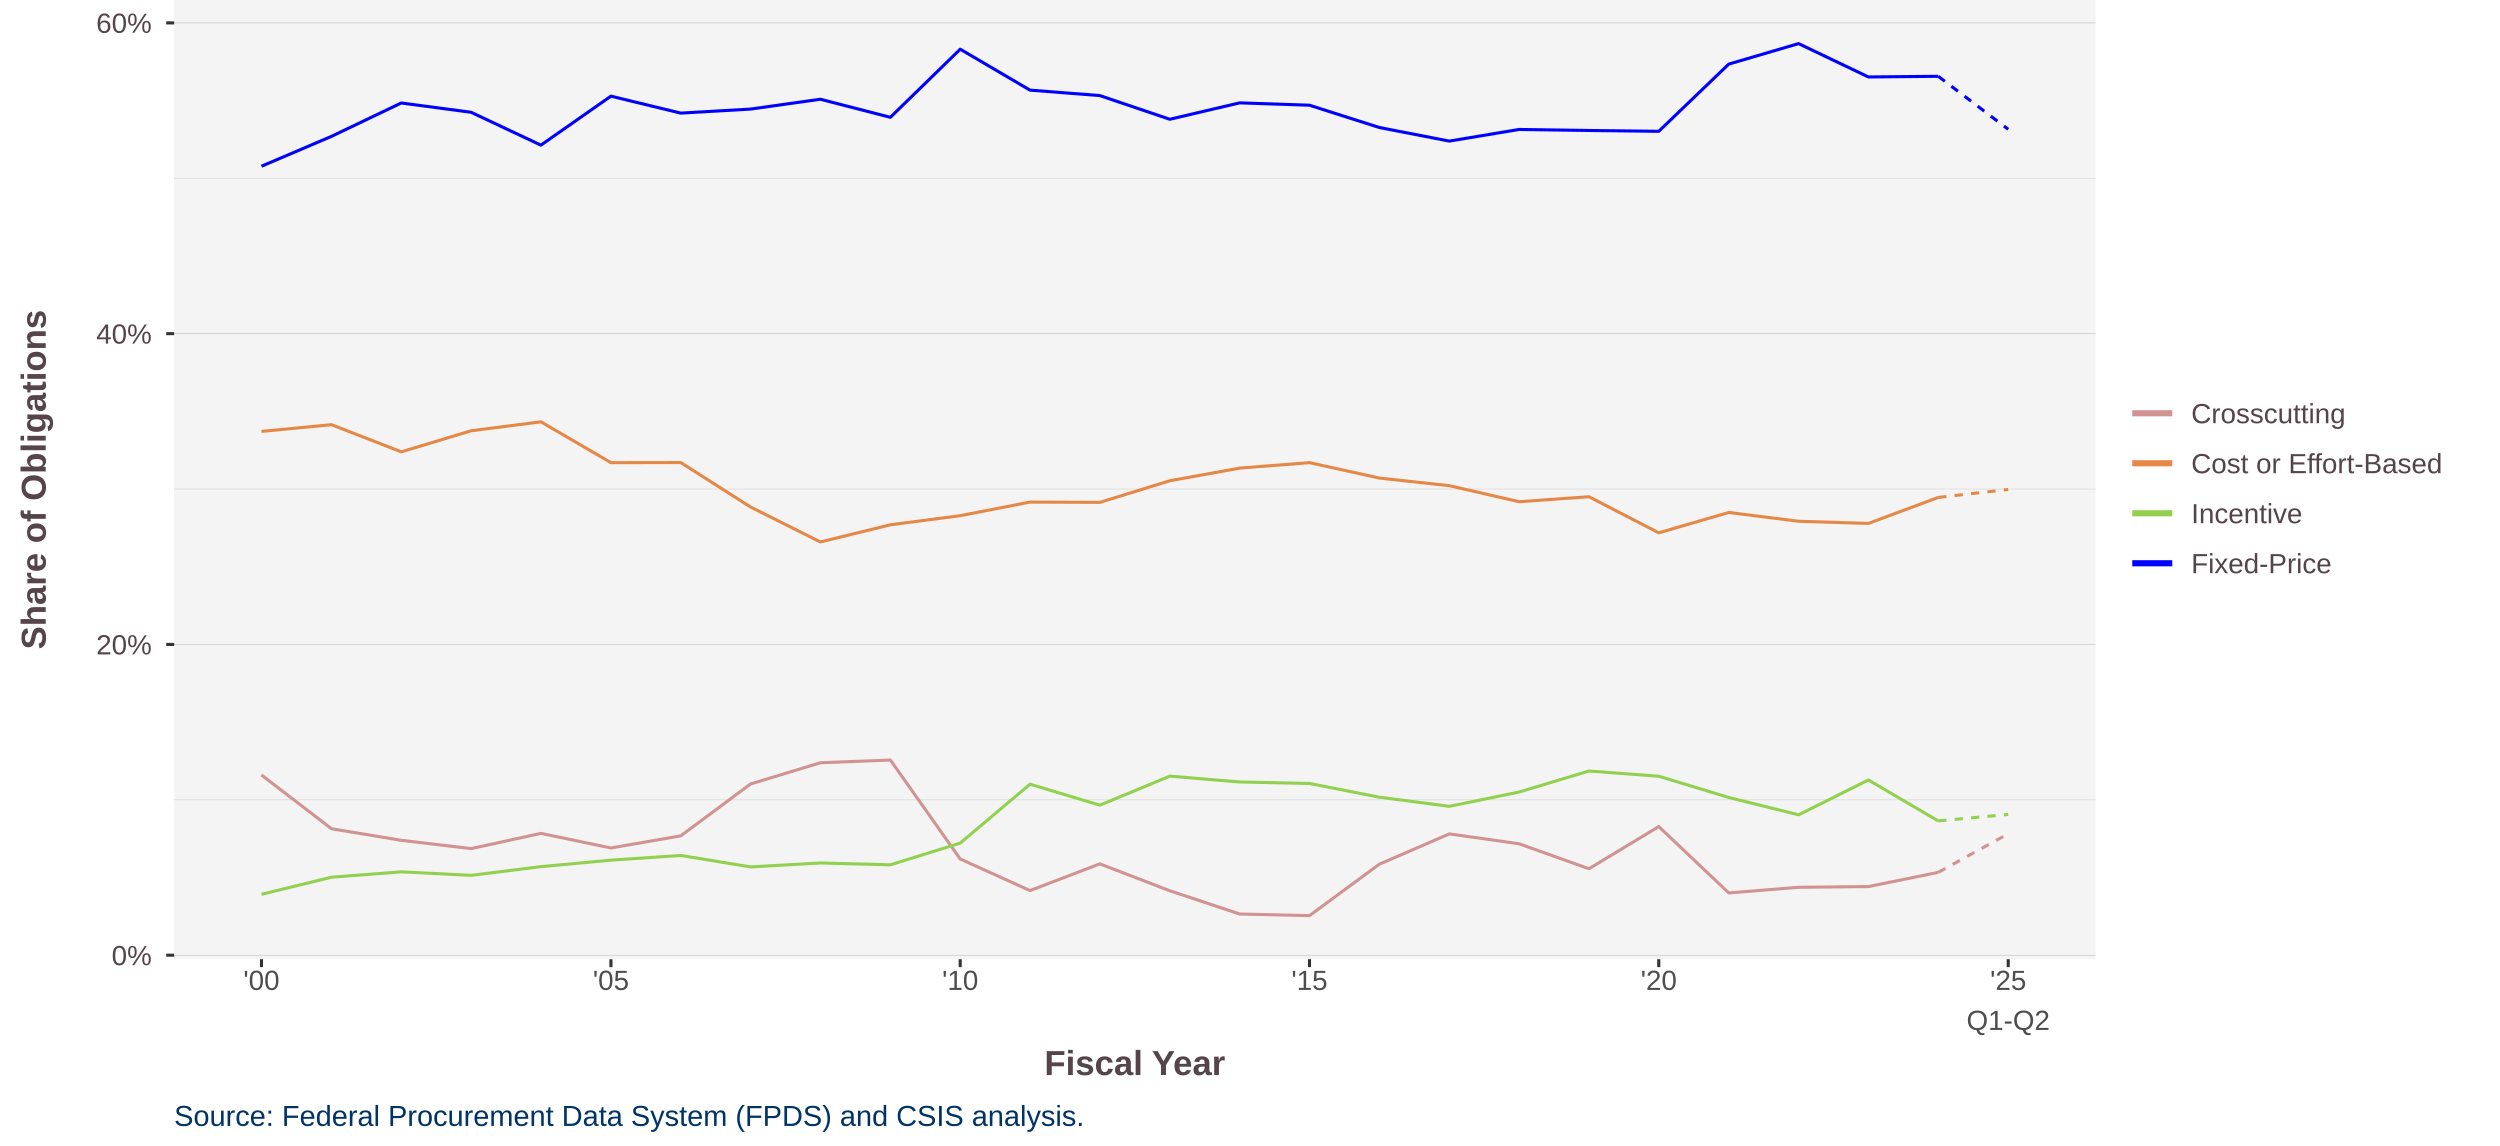
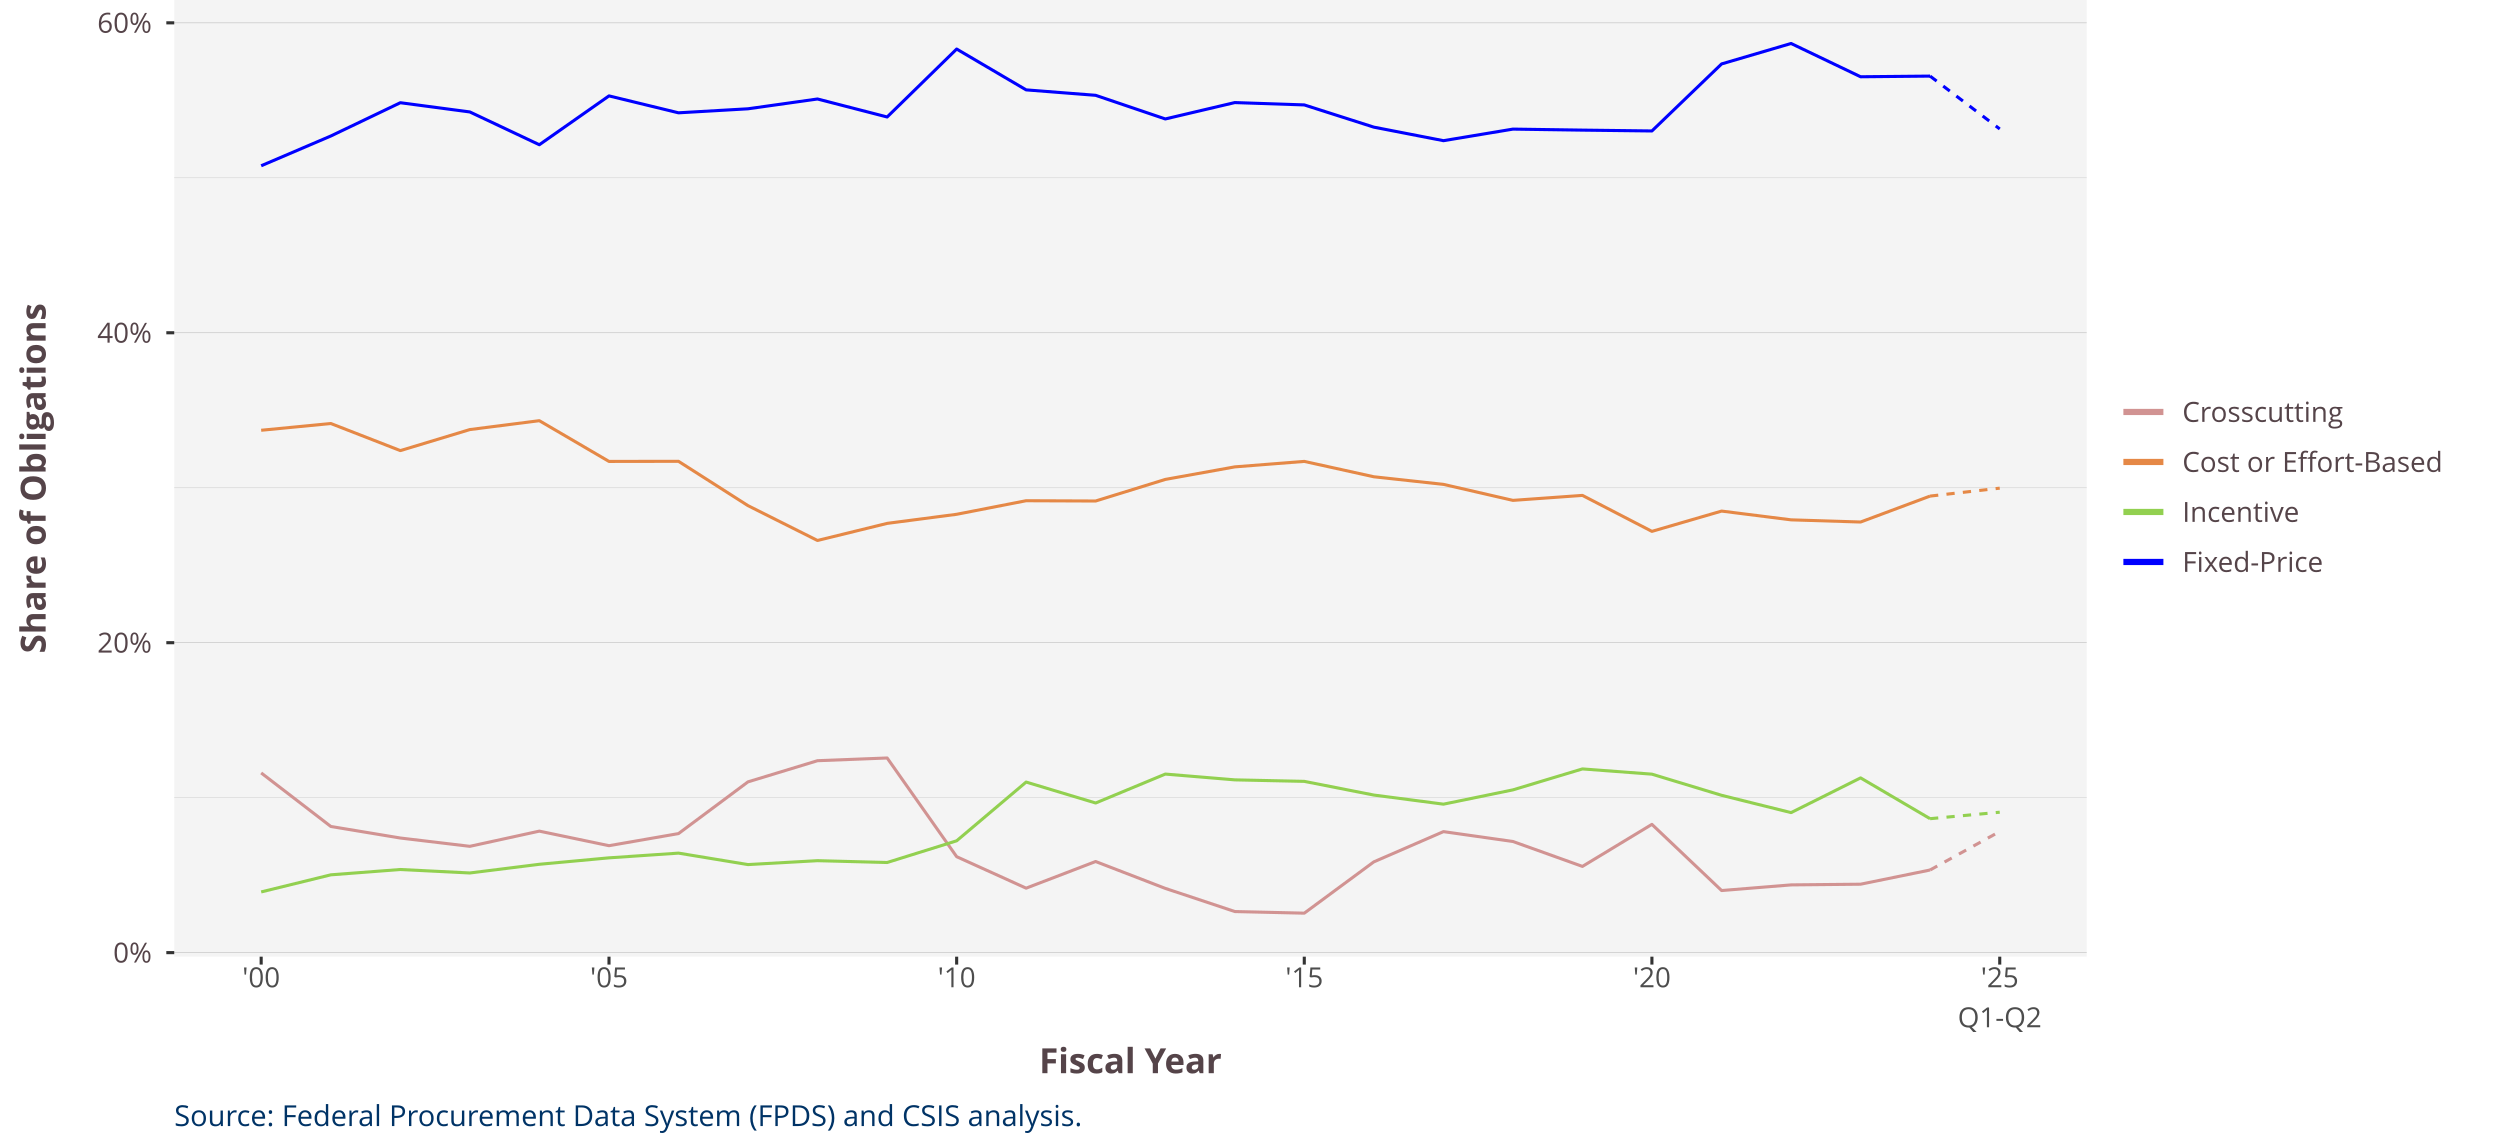
<svg xmlns="http://www.w3.org/2000/svg" class="svglite" width="864.00pt" height="396.00pt" viewBox="0 0 864.00 396.00">
  <defs>
    <style type="text/css">
    .svglite line, .svglite polyline, .svglite polygon, .svglite path, .svglite rect, .svglite circle {
      fill: none;
      stroke: #000000;
      stroke-linecap: round;
      stroke-linejoin: round;
      stroke-miterlimit: 10.00;
    }
    .svglite text {
      white-space: pre;
    }
  </style>
  </defs>
  <rect width="100%" height="100%" style="stroke: none; fill: #FFFFFF;" />
  <defs>
    <clipPath id="cpMC4wMHw4NjQuMDB8MC4wMHwzOTYuMDA=">
      <rect x="0.00" y="0.00" width="864.00" height="396.00" />
    </clipPath>
  </defs>
  <g clip-path="url(#cpMC4wMHw4NjQuMDB8MC4wMHwzOTYuMDA=)">
    <rect x="0.00" y="0.00" width="864.00" height="396.00" style="stroke-width: 1.07; stroke: #FFFFFF; fill: #FFFFFF;" />
  </g>
  <defs>
-     <clipPath id="cpNjAuMTh8NzI0LjIyfDAuMDB8MzMxLjUx">
-       <rect x="60.18" y="0.00" width="664.05" height="331.51" />
+     <clipPath id="cpNjAuMjJ8NzIxLjE2fDAuMDB8MzMwLjYy">
+       <rect x="60.22" y="0.00" width="660.94" height="330.62" />
    </clipPath>
  </defs>
-   <g clip-path="url(#cpNjAuMTh8NzI0LjIyfDAuMDB8MzMxLjUx)">
-     <rect x="60.18" y="-0" width="664.05" height="331.51" style="stroke-width: 1.07; stroke: none; fill: #F4F4F4;" />
-     <polyline points="60.18,276.42 724.22,276.42 " style="stroke-width: 0.21; stroke: #D3D3D3; stroke-linecap: butt;" />
-     <polyline points="60.18,169.01 724.22,169.01 " style="stroke-width: 0.21; stroke: #D3D3D3; stroke-linecap: butt;" />
-     <polyline points="60.18,61.61 724.22,61.61 " style="stroke-width: 0.21; stroke: #D3D3D3; stroke-linecap: butt;" />
-     <polyline points="60.18,330.12 724.22,330.12 " style="stroke-width: 0.21; stroke: #BEBEBE; stroke-linecap: butt;" />
-     <polyline points="60.18,222.72 724.22,222.72 " style="stroke-width: 0.21; stroke: #BEBEBE; stroke-linecap: butt;" />
-     <polyline points="60.18,115.31 724.22,115.31 " style="stroke-width: 0.21; stroke: #BEBEBE; stroke-linecap: butt;" />
-     <polyline points="60.18,7.91 724.22,7.91 " style="stroke-width: 0.21; stroke: #BEBEBE; stroke-linecap: butt;" />
-     <polyline points="90.36,267.84 114.56,286.41 138.68,290.41 162.81,293.28 186.94,288.02 211.14,293.06 235.27,288.87 259.39,270.94 283.52,263.61 307.72,262.67 331.85,296.87 355.97,307.78 380.10,298.55 404.30,307.86 428.43,315.88 452.56,316.44 476.68,298.68 500.88,288.19 525.01,291.61 549.14,300.24 573.27,285.67 597.46,308.60 621.59,306.65 645.72,306.40 669.85,301.48 " style="stroke-width: 1.07; stroke: #D19392; stroke-linecap: butt;" />
-     <polyline points="669.85,301.48 694.04,288.15 " style="stroke-width: 1.07; stroke: #D19392; stroke-dasharray: 2.85,2.85; stroke-linecap: butt;" />
-     <polyline points="90.36,149.10 114.56,146.77 138.68,156.16 162.81,148.87 186.94,145.78 211.14,159.90 235.27,159.86 259.39,175.22 283.52,187.30 307.72,181.37 331.85,178.22 355.97,173.52 380.10,173.62 404.30,166.14 428.43,161.78 452.56,159.89 476.68,165.22 500.88,167.85 525.01,173.40 549.14,171.67 573.27,184.14 597.46,177.11 621.59,180.15 645.72,180.90 669.85,171.91 " style="stroke-width: 1.07; stroke: #E58846; stroke-linecap: butt;" />
-     <polyline points="669.85,171.91 694.04,169.16 " style="stroke-width: 1.07; stroke: #E58846; stroke-dasharray: 2.85,2.85; stroke-linecap: butt;" />
-     <polyline points="90.36,309.08 114.56,303.16 138.68,301.31 162.81,302.52 186.94,299.51 211.14,297.27 235.27,295.64 259.39,299.60 283.52,298.25 307.72,298.88 331.85,291.37 355.97,271.01 380.10,278.27 404.30,268.24 428.43,270.25 452.56,270.77 476.68,275.51 500.88,278.67 525.01,273.72 549.14,266.46 573.27,268.27 597.46,275.61 621.59,281.60 645.72,269.56 669.85,283.71 " style="stroke-width: 1.07; stroke: #92D050; stroke-linecap: butt;" />
-     <polyline points="669.85,283.71 694.04,281.46 " style="stroke-width: 1.07; stroke: #92D050; stroke-dasharray: 2.85,2.85; stroke-linecap: butt;" />
-     <polyline points="90.36,57.45 114.56,47.13 138.68,35.59 162.81,38.80 186.94,50.16 211.14,33.23 235.27,39.09 259.39,37.70 283.52,34.30 307.72,40.54 331.85,17.00 355.97,31.15 380.10,33.03 404.30,41.22 428.43,35.55 452.56,36.36 476.68,44.06 500.88,48.76 525.01,44.74 549.14,45.09 573.27,45.38 597.46,22.15 621.59,15.07 645.72,26.60 669.85,26.37 " style="stroke-width: 1.07; stroke: #0000FF; stroke-linecap: butt;" />
-     <polyline points="669.85,26.37 694.04,44.69 " style="stroke-width: 1.07; stroke: #0000FF; stroke-dasharray: 2.85,2.85; stroke-linecap: butt;" />
+   <g clip-path="url(#cpNjAuMjJ8NzIxLjE2fDAuMDB8MzMwLjYy)">
+     <rect x="60.22" y="-0" width="660.94" height="330.62" style="stroke-width: 1.07; stroke: none; fill: #F4F4F4;" />
+     <polyline points="60.22,275.67 721.16,275.67 " style="stroke-width: 0.21; stroke: #D3D3D3; stroke-linecap: butt;" />
+     <polyline points="60.22,168.56 721.16,168.56 " style="stroke-width: 0.21; stroke: #D3D3D3; stroke-linecap: butt;" />
+     <polyline points="60.22,61.44 721.16,61.44 " style="stroke-width: 0.21; stroke: #D3D3D3; stroke-linecap: butt;" />
+     <polyline points="60.22,329.23 721.16,329.23 " style="stroke-width: 0.21; stroke: #BEBEBE; stroke-linecap: butt;" />
+     <polyline points="60.22,222.12 721.16,222.12 " style="stroke-width: 0.21; stroke: #BEBEBE; stroke-linecap: butt;" />
+     <polyline points="60.22,115.00 721.16,115.00 " style="stroke-width: 0.21; stroke: #BEBEBE; stroke-linecap: butt;" />
+     <polyline points="60.22,7.89 721.16,7.89 " style="stroke-width: 0.21; stroke: #BEBEBE; stroke-linecap: butt;" />
+     <polyline points="90.26,267.12 114.34,285.63 138.36,289.62 162.38,292.49 186.39,287.24 210.47,292.27 234.49,288.09 258.50,270.21 282.52,262.90 306.60,261.96 330.62,296.07 354.63,306.95 378.65,297.74 402.73,307.03 426.75,315.03 450.76,315.59 474.78,297.87 498.86,287.41 522.87,290.82 546.89,299.43 570.90,284.90 594.99,307.77 619.00,305.82 643.02,305.58 667.03,300.67 " style="stroke-width: 1.07; stroke: #D19392; stroke-linecap: butt;" />
+     <polyline points="667.03,300.67 691.11,287.37 " style="stroke-width: 1.07; stroke: #D19392; stroke-dasharray: 2.85,2.85; stroke-linecap: butt;" />
+     <polyline points="90.26,148.70 114.34,146.37 138.36,155.73 162.38,148.46 186.39,145.39 210.47,159.47 234.49,159.43 258.50,174.75 282.52,186.79 306.60,180.88 330.62,177.74 354.63,173.05 378.65,173.15 402.73,165.69 426.75,161.35 450.76,159.46 474.78,164.77 498.86,167.40 522.87,172.93 546.89,171.21 570.90,183.64 594.99,176.63 619.00,179.66 643.02,180.41 667.03,171.45 " style="stroke-width: 1.07; stroke: #E58846; stroke-linecap: butt;" />
+     <polyline points="667.03,171.45 691.11,168.71 " style="stroke-width: 1.07; stroke: #E58846; stroke-dasharray: 2.85,2.85; stroke-linecap: butt;" />
+     <polyline points="90.26,308.25 114.34,302.34 138.36,300.50 162.38,301.70 186.39,298.70 210.47,296.47 234.49,294.84 258.50,298.80 282.52,297.45 306.60,298.08 330.62,290.58 354.63,270.28 378.65,277.52 402.73,267.52 426.75,269.52 450.76,270.04 474.78,274.77 498.86,277.92 522.87,272.98 546.89,265.74 570.90,267.55 594.99,274.86 619.00,280.84 643.02,268.84 667.03,282.94 " style="stroke-width: 1.07; stroke: #92D050; stroke-linecap: butt;" />
+     <polyline points="667.03,282.94 691.11,280.70 " style="stroke-width: 1.07; stroke: #92D050; stroke-dasharray: 2.85,2.85; stroke-linecap: butt;" />
+     <polyline points="90.26,57.29 114.34,47.00 138.36,35.50 162.38,38.69 186.39,50.02 210.47,33.14 234.49,38.99 258.50,37.60 282.52,34.21 306.60,40.43 330.62,16.95 354.63,31.06 378.65,32.94 402.73,41.11 426.75,35.45 450.76,36.26 474.78,43.94 498.86,48.62 522.87,44.62 546.89,44.97 570.90,45.26 594.99,22.09 619.00,15.03 643.02,26.53 667.03,26.30 " style="stroke-width: 1.07; stroke: #0000FF; stroke-linecap: butt;" />
+     <polyline points="667.03,26.30 691.11,44.57 " style="stroke-width: 1.07; stroke: #0000FF; stroke-dasharray: 2.85,2.85; stroke-linecap: butt;" />
  </g>
  <g clip-path="url(#cpMC4wMHw4NjQuMDB8MC4wMHwzOTYuMDA=)">
-     <text x="52.46" y="333.56" text-anchor="end" style="font-size: 9.60px;fill: #554449; font-family: &quot;Arial&quot;;" textLength="13.86px" lengthAdjust="spacingAndGlyphs">0%</text>
-     <text x="52.46" y="226.15" text-anchor="end" style="font-size: 9.60px;fill: #554449; font-family: &quot;Arial&quot;;" textLength="19.20px" lengthAdjust="spacingAndGlyphs">20%</text>
-     <text x="52.46" y="118.75" text-anchor="end" style="font-size: 9.60px;fill: #554449; font-family: &quot;Arial&quot;;" textLength="19.20px" lengthAdjust="spacingAndGlyphs">40%</text>
-     <text x="52.46" y="11.34" text-anchor="end" style="font-size: 9.60px;fill: #554449; font-family: &quot;Arial&quot;;" textLength="19.20px" lengthAdjust="spacingAndGlyphs">60%</text>
-     <polyline points="57.44,330.12 60.18,330.12 " style="stroke-width: 1.07; stroke: #333333; stroke-linecap: butt;" />
-     <polyline points="57.44,222.72 60.18,222.72 " style="stroke-width: 1.07; stroke: #333333; stroke-linecap: butt;" />
-     <polyline points="57.44,115.31 60.18,115.31 " style="stroke-width: 1.07; stroke: #333333; stroke-linecap: butt;" />
-     <polyline points="57.44,7.91 60.18,7.91 " style="stroke-width: 1.07; stroke: #333333; stroke-linecap: butt;" />
-     <polyline points="90.36,334.25 90.36,331.51 " style="stroke-width: 1.07; stroke: #333333; stroke-linecap: butt;" />
-     <polyline points="211.14,334.25 211.14,331.51 " style="stroke-width: 1.07; stroke: #333333; stroke-linecap: butt;" />
-     <polyline points="331.85,334.25 331.85,331.51 " style="stroke-width: 1.07; stroke: #333333; stroke-linecap: butt;" />
-     <polyline points="452.56,334.25 452.56,331.51 " style="stroke-width: 1.07; stroke: #333333; stroke-linecap: butt;" />
-     <polyline points="573.27,334.25 573.27,331.51 " style="stroke-width: 1.07; stroke: #333333; stroke-linecap: butt;" />
-     <polyline points="694.04,334.25 694.04,331.51 " style="stroke-width: 1.07; stroke: #333333; stroke-linecap: butt;" />
-     <text x="90.36" y="342.12" text-anchor="middle" style="font-size: 9.60px;fill: #4D4D4D; font-family: &quot;Arial&quot;;" textLength="12.50px" lengthAdjust="spacingAndGlyphs">'00</text>
-     <text x="211.14" y="342.12" text-anchor="middle" style="font-size: 9.60px;fill: #4D4D4D; font-family: &quot;Arial&quot;;" textLength="12.50px" lengthAdjust="spacingAndGlyphs">'05</text>
-     <text x="331.85" y="342.12" text-anchor="middle" style="font-size: 9.60px;fill: #4D4D4D; font-family: &quot;Arial&quot;;" textLength="12.50px" lengthAdjust="spacingAndGlyphs">'10</text>
-     <text x="452.56" y="342.12" text-anchor="middle" style="font-size: 9.60px;fill: #4D4D4D; font-family: &quot;Arial&quot;;" textLength="12.50px" lengthAdjust="spacingAndGlyphs">'15</text>
-     <text x="573.27" y="342.12" text-anchor="middle" style="font-size: 9.60px;fill: #4D4D4D; font-family: &quot;Arial&quot;;" textLength="12.50px" lengthAdjust="spacingAndGlyphs">'20</text>
-     <text x="694.04" y="342.12" text-anchor="middle" style="font-size: 9.60px;fill: #4D4D4D; font-family: &quot;Arial&quot;;" textLength="12.50px" lengthAdjust="spacingAndGlyphs">'25</text>
-     <text x="694.04" y="355.94" text-anchor="middle" style="font-size: 9.60px;fill: #4D4D4D; font-family: &quot;Arial&quot;;" textLength="28.79px" lengthAdjust="spacingAndGlyphs">Q1-Q2</text>
-     <text x="392.20" y="371.53" text-anchor="middle" style="font-size: 12.00px; font-weight: bold;fill: #554449; font-family: &quot;Arial&quot;;" textLength="62.50px" lengthAdjust="spacingAndGlyphs">Fiscal Year</text>
-     <text transform="translate(15.80,165.76) rotate(-90)" text-anchor="middle" style="font-size: 12.00px; font-weight: bold;fill: #554449; font-family: &quot;Arial&quot;;" textLength="117.35px" lengthAdjust="spacingAndGlyphs">Share of Obligations</text>
-     <rect x="735.18" y="128.21" width="110.82" height="75.10" style="stroke-width: 1.07; stroke: none; fill: #FFFFFF;" />
-     <rect x="735.18" y="134.18" width="17.28" height="17.28" style="stroke-width: 1.07; stroke: none; fill: #FFFFFF;" />
-     <line x1="736.91" y1="142.82" x2="750.74" y2="142.82" style="stroke-width: 2.13; stroke: #D19392; stroke-linecap: butt;" />
-     <rect x="735.18" y="151.46" width="17.28" height="17.28" style="stroke-width: 1.07; stroke: none; fill: #FFFFFF;" />
-     <line x1="736.91" y1="160.10" x2="750.74" y2="160.10" style="stroke-width: 2.13; stroke: #E58846; stroke-linecap: butt;" />
-     <rect x="735.18" y="168.74" width="17.28" height="17.28" style="stroke-width: 1.07; stroke: none; fill: #FFFFFF;" />
-     <line x1="736.91" y1="177.38" x2="750.74" y2="177.38" style="stroke-width: 2.13; stroke: #92D050; stroke-linecap: butt;" />
-     <rect x="735.18" y="186.02" width="17.28" height="17.28" style="stroke-width: 1.07; stroke: none; fill: #FFFFFF;" />
-     <line x1="736.91" y1="194.66" x2="750.74" y2="194.66" style="stroke-width: 2.13; stroke: #0000FF; stroke-linecap: butt;" />
-     <text x="757.29" y="146.26" style="font-size: 9.60px;fill: #554449; font-family: &quot;Arial&quot;;" textLength="53.31px" lengthAdjust="spacingAndGlyphs">Crosscutting</text>
-     <text x="757.29" y="163.54" style="font-size: 9.60px;fill: #554449; font-family: &quot;Arial&quot;;" textLength="86.72px" lengthAdjust="spacingAndGlyphs">Cost or Effort-Based</text>
-     <text x="757.29" y="180.82" style="font-size: 9.60px;fill: #554449; font-family: &quot;Arial&quot;;" textLength="38.39px" lengthAdjust="spacingAndGlyphs">Incentive</text>
-     <text x="757.29" y="198.10" style="font-size: 9.60px;fill: #554449; font-family: &quot;Arial&quot;;" textLength="48.51px" lengthAdjust="spacingAndGlyphs">Fixed-Price</text>
-     <text x="60.18" y="389.12" style="font-size: 10.00px;fill: #003366; font-family: &quot;Arial&quot;;" textLength="314.70px" lengthAdjust="spacingAndGlyphs">Source: Federal Procurement Data System (FPDS) and CSIS analysis.</text>
+     <text x="52.50" y="332.66" text-anchor="end" style="font-size: 9.60px;fill: #554449; font-family: &quot;Open Sans&quot;;" textLength="13.41px" lengthAdjust="spacingAndGlyphs">0%</text>
+     <text x="52.50" y="225.54" text-anchor="end" style="font-size: 9.60px;fill: #554449; font-family: &quot;Open Sans&quot;;" textLength="18.90px" lengthAdjust="spacingAndGlyphs">20%</text>
+     <text x="52.50" y="118.42" text-anchor="end" style="font-size: 9.60px;fill: #554449; font-family: &quot;Open Sans&quot;;" textLength="18.90px" lengthAdjust="spacingAndGlyphs">40%</text>
+     <text x="52.50" y="11.31" text-anchor="end" style="font-size: 9.60px;fill: #554449; font-family: &quot;Open Sans&quot;;" textLength="18.90px" lengthAdjust="spacingAndGlyphs">60%</text>
+     <polyline points="57.48,329.23 60.22,329.23 " style="stroke-width: 1.07; stroke: #333333; stroke-linecap: butt;" />
+     <polyline points="57.48,222.12 60.22,222.12 " style="stroke-width: 1.07; stroke: #333333; stroke-linecap: butt;" />
+     <polyline points="57.48,115.00 60.22,115.00 " style="stroke-width: 1.07; stroke: #333333; stroke-linecap: butt;" />
+     <polyline points="57.48,7.89 60.22,7.89 " style="stroke-width: 1.07; stroke: #333333; stroke-linecap: butt;" />
+     <polyline points="90.26,333.36 90.26,330.62 " style="stroke-width: 1.07; stroke: #333333; stroke-linecap: butt;" />
+     <polyline points="210.47,333.36 210.47,330.62 " style="stroke-width: 1.07; stroke: #333333; stroke-linecap: butt;" />
+     <polyline points="330.62,333.36 330.62,330.62 " style="stroke-width: 1.07; stroke: #333333; stroke-linecap: butt;" />
+     <polyline points="450.76,333.36 450.76,330.62 " style="stroke-width: 1.07; stroke: #333333; stroke-linecap: butt;" />
+     <polyline points="570.90,333.36 570.90,330.62 " style="stroke-width: 1.07; stroke: #333333; stroke-linecap: butt;" />
+     <polyline points="691.11,333.36 691.11,330.62 " style="stroke-width: 1.07; stroke: #333333; stroke-linecap: butt;" />
+     <text x="90.26" y="341.20" text-anchor="middle" style="font-size: 9.60px;fill: #4D4D4D; font-family: &quot;Open Sans&quot;;" textLength="13.08px" lengthAdjust="spacingAndGlyphs">'00</text>
+     <text x="210.47" y="341.20" text-anchor="middle" style="font-size: 9.60px;fill: #4D4D4D; font-family: &quot;Open Sans&quot;;" textLength="13.08px" lengthAdjust="spacingAndGlyphs">'05</text>
+     <text x="330.62" y="341.20" text-anchor="middle" style="font-size: 9.60px;fill: #4D4D4D; font-family: &quot;Open Sans&quot;;" textLength="13.08px" lengthAdjust="spacingAndGlyphs">'10</text>
+     <text x="450.76" y="341.20" text-anchor="middle" style="font-size: 9.60px;fill: #4D4D4D; font-family: &quot;Open Sans&quot;;" textLength="13.08px" lengthAdjust="spacingAndGlyphs">'15</text>
+     <text x="570.90" y="341.20" text-anchor="middle" style="font-size: 9.60px;fill: #4D4D4D; font-family: &quot;Open Sans&quot;;" textLength="13.08px" lengthAdjust="spacingAndGlyphs">'20</text>
+     <text x="691.11" y="341.20" text-anchor="middle" style="font-size: 9.60px;fill: #4D4D4D; font-family: &quot;Open Sans&quot;;" textLength="13.08px" lengthAdjust="spacingAndGlyphs">'25</text>
+     <text x="691.11" y="355.03" text-anchor="middle" style="font-size: 9.60px;fill: #4D4D4D; font-family: &quot;Open Sans&quot;;" textLength="28.98px" lengthAdjust="spacingAndGlyphs">Q1-Q2</text>
+     <text x="390.69" y="370.89" text-anchor="middle" style="font-size: 12.00px; font-weight: bold;fill: #554449; font-family: &quot;Open Sans&quot;;" textLength="63.71px" lengthAdjust="spacingAndGlyphs">Fiscal Year</text>
+     <text transform="translate(15.77,165.31) rotate(-90)" text-anchor="middle" style="font-size: 12.00px; font-weight: bold;fill: #554449; font-family: &quot;Open Sans&quot;;" textLength="121.28px" lengthAdjust="spacingAndGlyphs">Share of Obligations</text>
+     <rect x="732.12" y="127.76" width="113.88" height="75.10" style="stroke-width: 1.07; stroke: none; fill: #FFFFFF;" />
+     <rect x="732.12" y="133.74" width="17.28" height="17.28" style="stroke-width: 1.07; stroke: none; fill: #FFFFFF;" />
+     <line x1="733.84" y1="142.38" x2="747.67" y2="142.38" style="stroke-width: 2.13; stroke: #D19392; stroke-linecap: butt;" />
+     <rect x="732.12" y="151.02" width="17.28" height="17.28" style="stroke-width: 1.07; stroke: none; fill: #FFFFFF;" />
+     <line x1="733.84" y1="159.66" x2="747.67" y2="159.66" style="stroke-width: 2.13; stroke: #E58846; stroke-linecap: butt;" />
+     <rect x="732.12" y="168.30" width="17.28" height="17.28" style="stroke-width: 1.07; stroke: none; fill: #FFFFFF;" />
+     <line x1="733.84" y1="176.94" x2="747.67" y2="176.94" style="stroke-width: 2.13; stroke: #92D050; stroke-linecap: butt;" />
+     <rect x="732.12" y="185.58" width="17.28" height="17.28" style="stroke-width: 1.07; stroke: none; fill: #FFFFFF;" />
+     <line x1="733.84" y1="194.22" x2="747.67" y2="194.22" style="stroke-width: 2.13; stroke: #0000FF; stroke-linecap: butt;" />
+     <text x="754.22" y="145.80" style="font-size: 9.60px;fill: #554449; font-family: &quot;Open Sans&quot;;" textLength="55.69px" lengthAdjust="spacingAndGlyphs">Crosscutting</text>
+     <text x="754.22" y="163.08" style="font-size: 9.60px;fill: #554449; font-family: &quot;Open Sans&quot;;" textLength="89.78px" lengthAdjust="spacingAndGlyphs">Cost or Effort-Based</text>
+     <text x="754.22" y="180.36" style="font-size: 9.60px;fill: #554449; font-family: &quot;Open Sans&quot;;" textLength="40.44px" lengthAdjust="spacingAndGlyphs">Incentive</text>
+     <text x="754.22" y="197.64" style="font-size: 9.60px;fill: #554449; font-family: &quot;Open Sans&quot;;" textLength="48.81px" lengthAdjust="spacingAndGlyphs">Fixed-Price</text>
+     <text x="60.22" y="389.16" style="font-size: 10.00px;fill: #003366; font-family: &quot;Open Sans&quot;;" textLength="314.40px" lengthAdjust="spacingAndGlyphs">Source: Federal Procurement Data System (FPDS) and CSIS analysis.</text>
  </g>
</svg>
